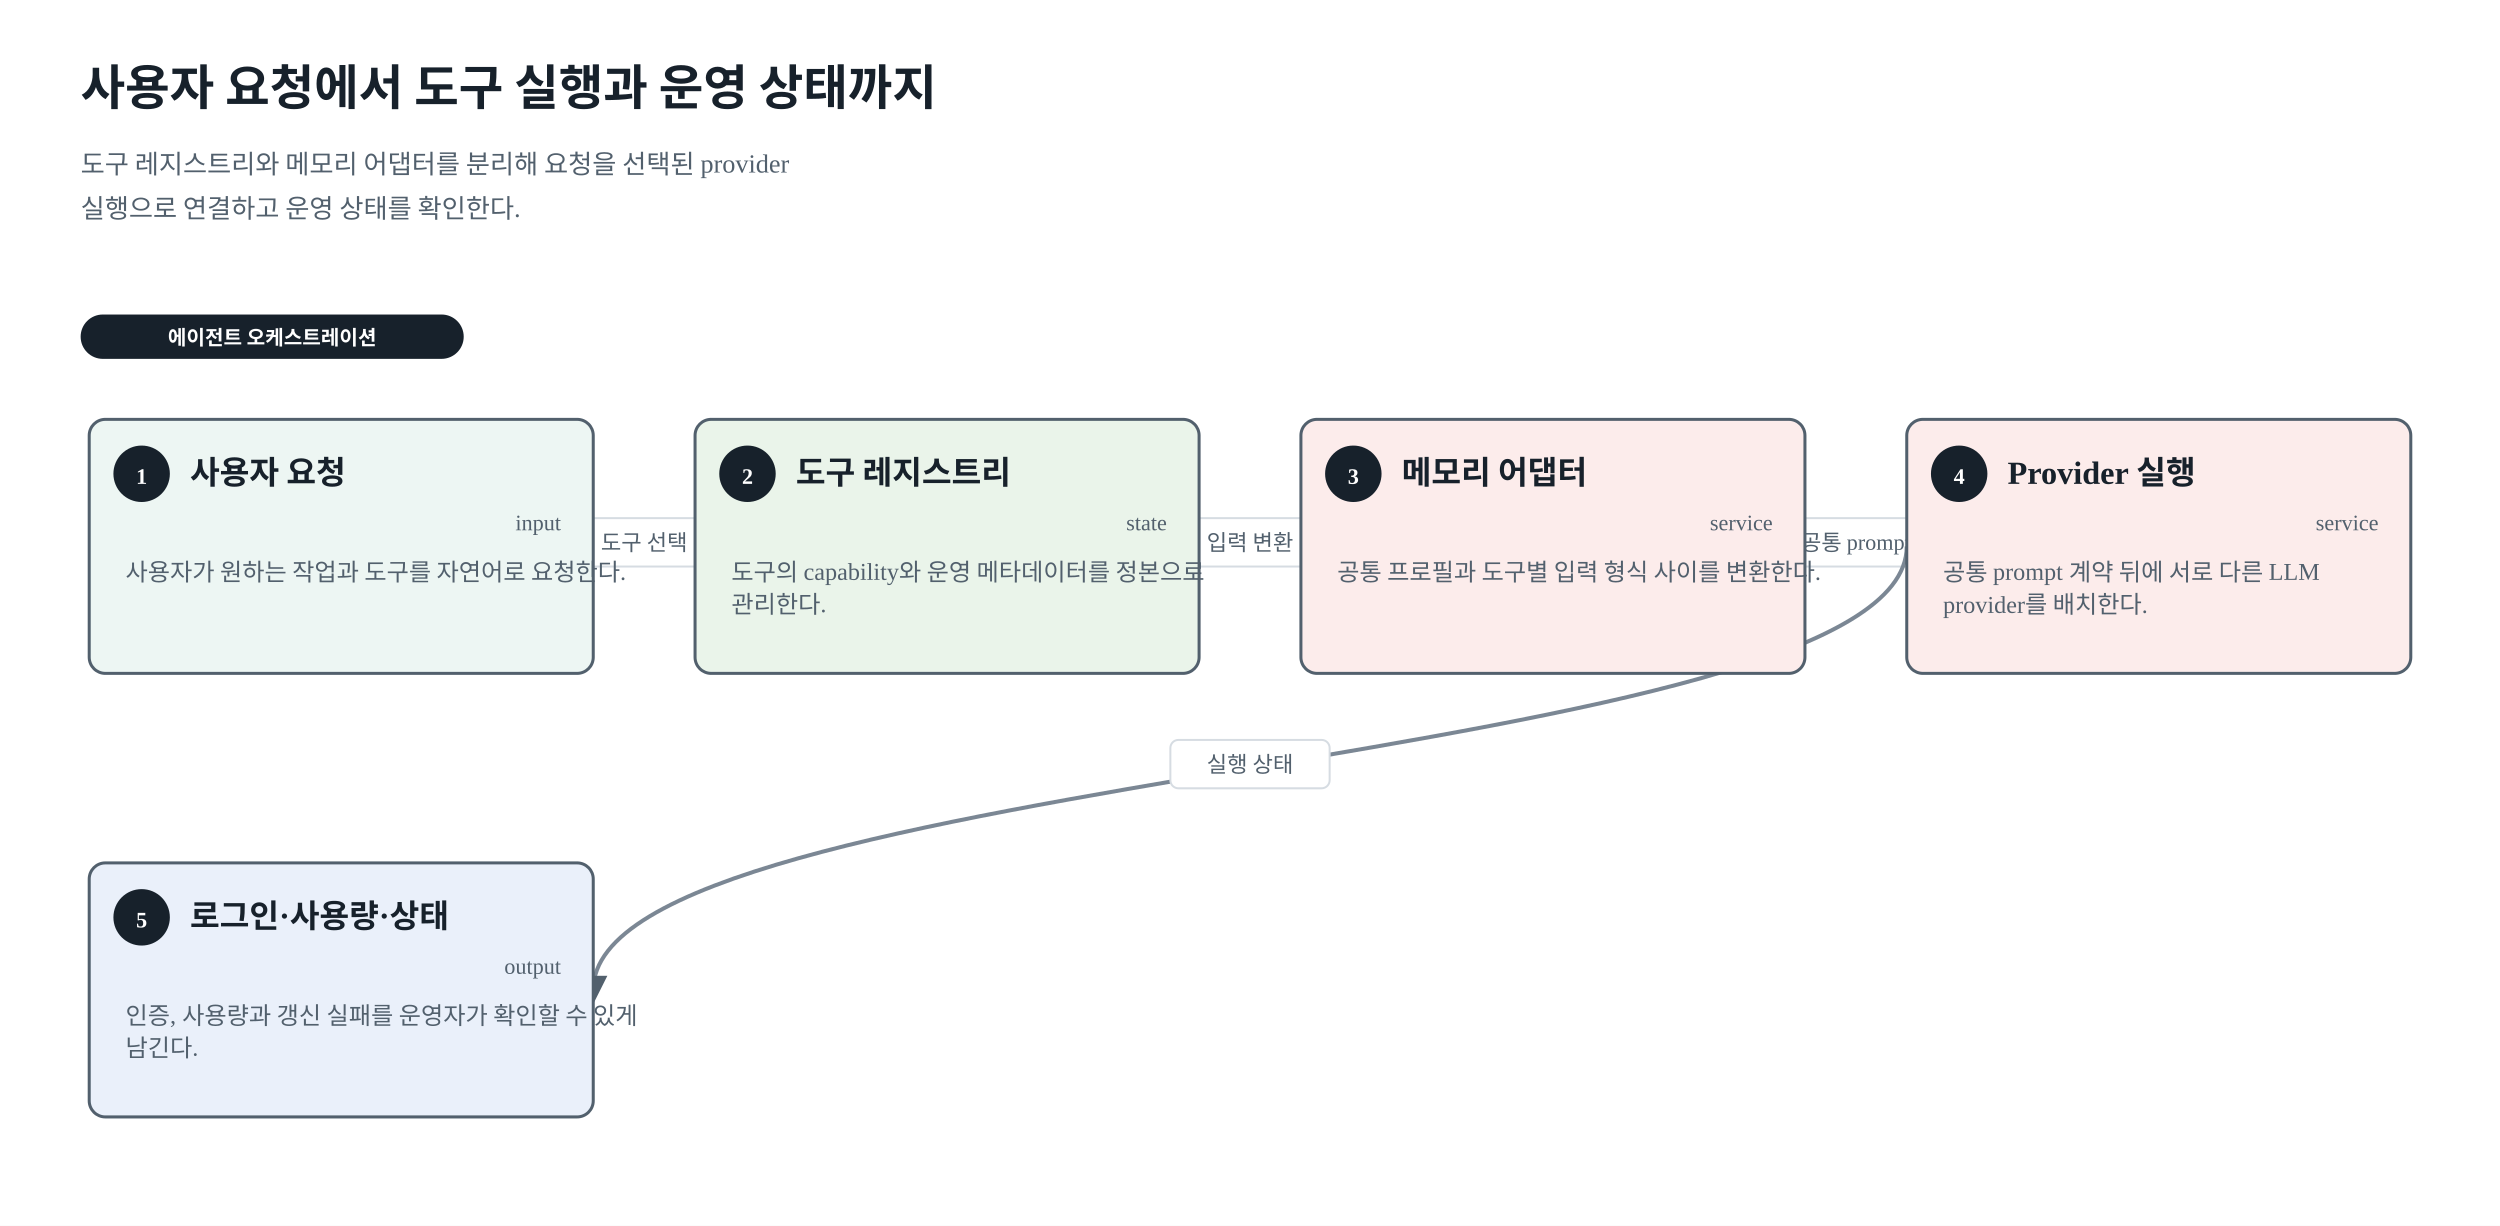
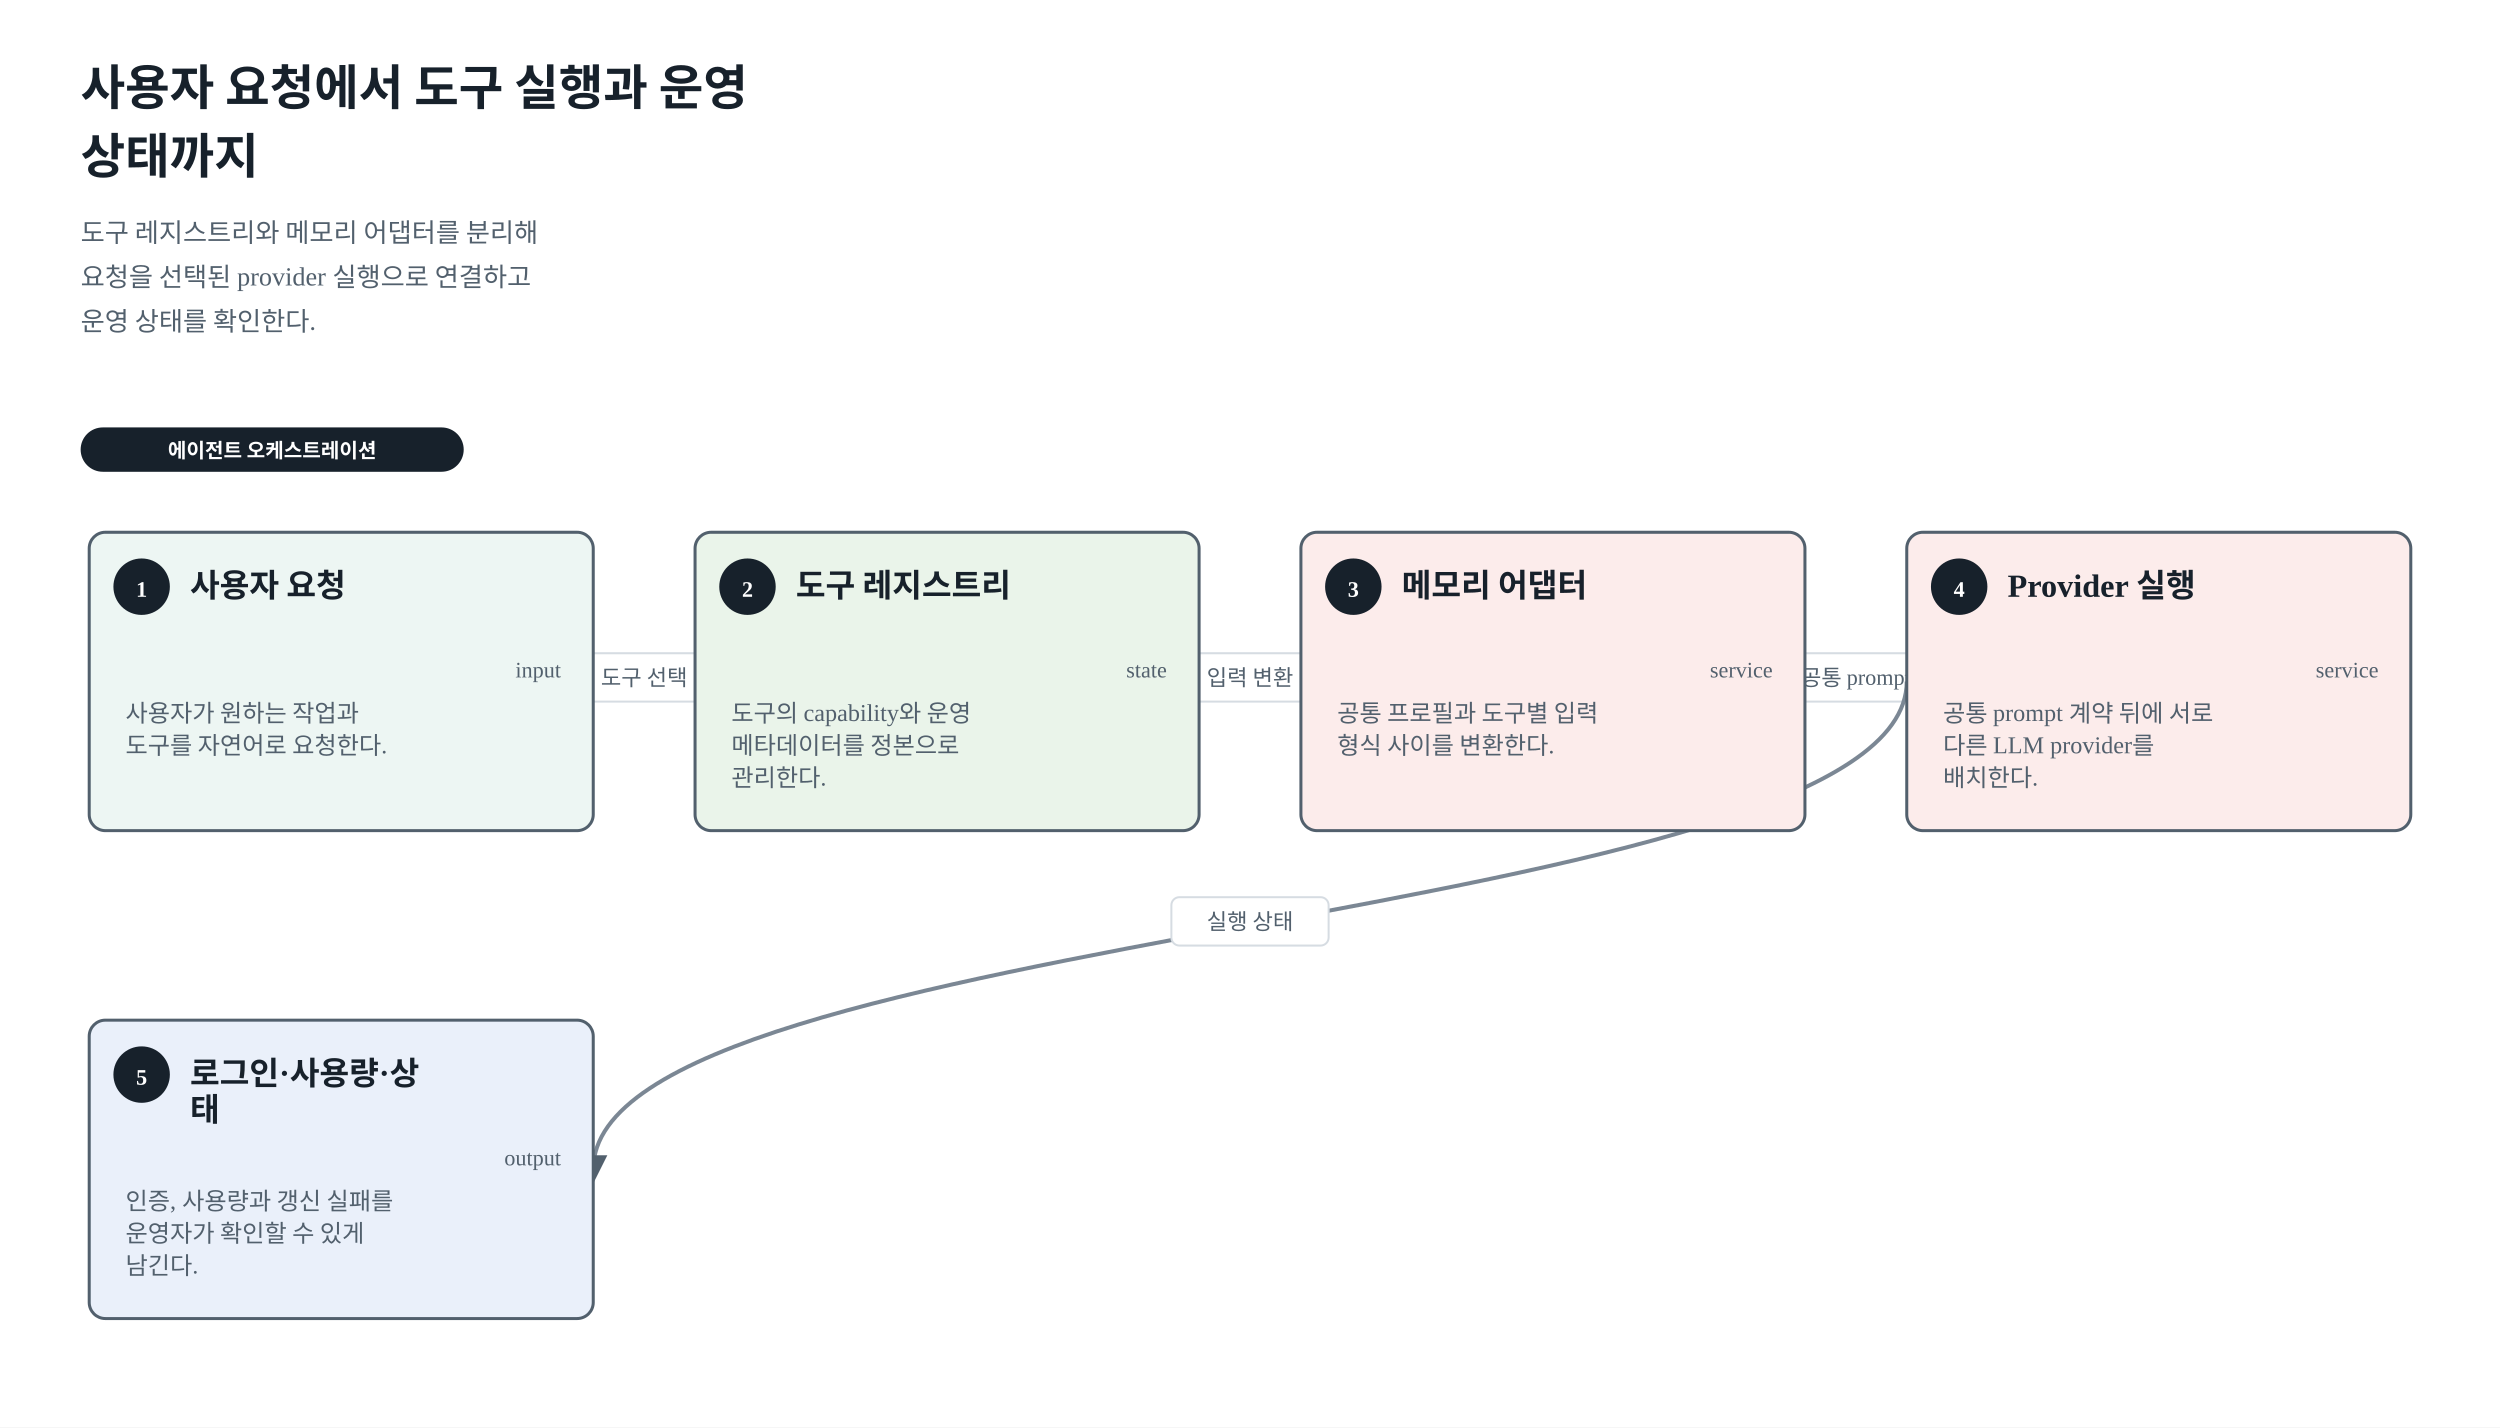
- <svg xmlns="http://www.w3.org/2000/svg" viewBox="0 0 1240 608" role="img" aria-labelledby="system-map-title system-map-desc">
+ <svg xmlns="http://www.w3.org/2000/svg" viewBox="0 0 1240 708" role="img" aria-labelledby="system-map-title system-map-desc">
  <defs>
    <marker id="system-map-arrow" viewBox="0 0 10 10" refX="5" refY="5" markerWidth="7" markerHeight="7" orient="auto-start-reverse">
      <path d="M 0 0 L 10 5 L 0 10 z" fill="#52606d" />
    </marker>
  </defs>
-   <rect width="1240" height="608" fill="#ffffff" />
+   <rect width="1240" height="708" fill="#ffffff" />
  <text fill="#17212b" font-size="24" font-weight="700">
-     <tspan x="40" y="52">사용자 요청에서 도구 실행과 운영 상태까지</tspan>
+     <tspan x="40" y="52">사용자 요청에서 도구 실행과 운영</tspan>
+     <tspan x="40" y="86">상태까지</tspan>
  </text>
  <text fill="#52606d" font-size="13">
-     <tspan x="40" y="86">도구 레지스트리와 메모리 어댑터를 분리해 요청을 선택된 provider</tspan>
-     <tspan x="40" y="108">실행으로 연결하고 운영 상태를 확인한다.</tspan>
+     <tspan x="40" y="120">도구 레지스트리와 메모리 어댑터를 분리해</tspan>
+     <tspan x="40" y="142">요청을 선택된 provider 실행으로 연결하고</tspan>
+     <tspan x="40" y="164">운영 상태를 확인한다.</tspan>
  </text>
-   <rect x="40" y="156" width="190" height="22" rx="11" fill="#17212b" />
-   <text x="135" y="171" text-anchor="middle" fill="#ffffff" font-size="10" font-weight="700">에이전트 오케스트레이션</text>
+   <rect x="40" y="212" width="190" height="22" rx="11" fill="#17212b" />
+   <text x="135" y="227" text-anchor="middle" fill="#ffffff" font-size="10" font-weight="700">에이전트 오케스트레이션</text>
  <g data-flow="flow-01">
-     <path d="M 294.25 271 C 294.25 299, 344.75 243, 344.75 271" fill="none" stroke="#7b8794" stroke-width="2" marker-end="url(#system-map-arrow)" />
-     <rect x="280" y="257" width="79" height="24" rx="4" fill="#ffffff" stroke="#d6dce2" />
-     <text x="319.5" y="273" text-anchor="middle" fill="#52606d" font-size="11">도구 선택</text>
+     <path d="M 294.25 338 C 294.25 366, 344.75 310, 344.75 338" fill="none" stroke="#7b8794" stroke-width="2" marker-end="url(#system-map-arrow)" />
+     <rect x="280.5" y="324" width="78" height="24" rx="4" fill="#ffffff" stroke="#d6dce2" />
+     <text x="319.5" y="340" text-anchor="middle" fill="#52606d" font-size="11">도구 선택</text>
  </g>
  <g data-flow="flow-02">
-     <path d="M 594.75 271 C 594.75 299, 645.25 243, 645.25 271" fill="none" stroke="#7b8794" stroke-width="2" marker-end="url(#system-map-arrow)" />
-     <rect x="580.5" y="257" width="79" height="24" rx="4" fill="#ffffff" stroke="#d6dce2" />
-     <text x="620" y="273" text-anchor="middle" fill="#52606d" font-size="11">입력 변환</text>
+     <path d="M 594.75 338 C 594.75 366, 645.25 310, 645.25 338" fill="none" stroke="#7b8794" stroke-width="2" marker-end="url(#system-map-arrow)" />
+     <rect x="581" y="324" width="78" height="24" rx="4" fill="#ffffff" stroke="#d6dce2" />
+     <text x="620" y="340" text-anchor="middle" fill="#52606d" font-size="11">입력 변환</text>
  </g>
  <g data-flow="flow-03">
-     <path d="M 895.25 271 C 895.25 299, 945.75 243, 945.75 271" fill="none" stroke="#7b8794" stroke-width="2" marker-end="url(#system-map-arrow)" />
-     <rect x="859" y="257" width="123" height="24" rx="4" fill="#ffffff" stroke="#d6dce2" />
-     <text x="920.5" y="273" text-anchor="middle" fill="#52606d" font-size="11">공통 prompt</text>
+     <path d="M 895.25 338 C 895.25 366, 945.75 310, 945.75 338" fill="none" stroke="#7b8794" stroke-width="2" marker-end="url(#system-map-arrow)" />
+     <rect x="875.5" y="324" width="90" height="24" rx="4" fill="#ffffff" stroke="#d6dce2" />
+     <text x="920.5" y="340" text-anchor="middle" fill="#52606d" font-size="11">공통 prompt</text>
  </g>
  <g data-flow="flow-04">
-     <path d="M 945.75 271 C 945.75 381, 294.25 381, 294.25 491" fill="none" stroke="#7b8794" stroke-width="2" marker-end="url(#system-map-arrow)" />
-     <rect x="580.5" y="367" width="79" height="24" rx="4" fill="#ffffff" stroke="#d6dce2" />
-     <text x="620" y="383" text-anchor="middle" fill="#52606d" font-size="11">실행 상태</text>
+     <path d="M 945.75 338 C 945.75 459, 294.25 459, 294.25 580" fill="none" stroke="#7b8794" stroke-width="2" marker-end="url(#system-map-arrow)" />
+     <rect x="581" y="445" width="78" height="24" rx="4" fill="#ffffff" stroke="#d6dce2" />
+     <text x="620" y="461" text-anchor="middle" fill="#52606d" font-size="11">실행 상태</text>
  </g>
  <g data-node="user-request">
-     <rect x="44.25" y="208" width="250" height="126" rx="8" fill="#edf6f3" stroke="#52606d" stroke-width="1.5" />
-     <circle cx="70.25" cy="235" r="14" fill="#17212b" />
-     <text x="70.25" y="240" text-anchor="middle" fill="#ffffff" font-size="11" font-weight="700">1</text>
-     <text x="94.25" y="240" fill="#17212b" font-size="16" font-weight="700">사용자 요청</text>
-     <text x="278.25" y="263" text-anchor="end" fill="#52606d" font-size="11">input</text>
-     <text x="62.25" y="286" fill="#52606d" font-size="12">
-       <tspan x="62.25" y="288">사용자가 원하는 작업과 도구를 자연어로 요청한다.</tspan>
+     <rect x="44.25" y="264" width="250" height="148" rx="8" fill="#edf6f3" stroke="#52606d" stroke-width="1.5" />
+     <circle cx="70.25" cy="291" r="14" fill="#17212b" />
+     <text x="70.25" y="296" text-anchor="middle" fill="#ffffff" font-size="11" font-weight="700">1</text>
+     <text x="94.25" y="296" fill="#17212b" font-size="16" font-weight="700">
+       <tspan x="94.25" y="296">사용자 요청</tspan>
+     </text>
+     <text x="278.25" y="336" text-anchor="end" fill="#52606d" font-size="11">input</text>
+     <text x="62.25" y="342" fill="#52606d" font-size="12">
+       <tspan x="62.25" y="358">사용자가 원하는 작업과</tspan>
+       <tspan x="62.25" y="374">도구를 자연어로 요청한다.</tspan>
    </text>
  </g>
  <g data-node="tool-registry">
-     <rect x="344.75" y="208" width="250" height="126" rx="8" fill="#eaf4ea" stroke="#52606d" stroke-width="1.5" />
-     <circle cx="370.75" cy="235" r="14" fill="#17212b" />
-     <text x="370.75" y="240" text-anchor="middle" fill="#ffffff" font-size="11" font-weight="700">2</text>
-     <text x="394.75" y="240" fill="#17212b" font-size="16" font-weight="700">도구 레지스트리</text>
-     <text x="578.75" y="263" text-anchor="end" fill="#52606d" font-size="11">state</text>
-     <text x="362.75" y="286" fill="#52606d" font-size="12">
-       <tspan x="362.75" y="288">도구의 capability와 운영 메타데이터를 정본으로</tspan>
-       <tspan x="362.75" y="304">관리한다.</tspan>
+     <rect x="344.75" y="264" width="250" height="148" rx="8" fill="#eaf4ea" stroke="#52606d" stroke-width="1.5" />
+     <circle cx="370.75" cy="291" r="14" fill="#17212b" />
+     <text x="370.75" y="296" text-anchor="middle" fill="#ffffff" font-size="11" font-weight="700">2</text>
+     <text x="394.75" y="296" fill="#17212b" font-size="16" font-weight="700">
+       <tspan x="394.75" y="296">도구 레지스트리</tspan>
+     </text>
+     <text x="578.75" y="336" text-anchor="end" fill="#52606d" font-size="11">state</text>
+     <text x="362.75" y="342" fill="#52606d" font-size="12">
+       <tspan x="362.75" y="358">도구의 capability와 운영</tspan>
+       <tspan x="362.75" y="374">메타데이터를 정본으로</tspan>
+       <tspan x="362.75" y="390">관리한다.</tspan>
    </text>
  </g>
  <g data-node="memory-adapter">
-     <rect x="645.25" y="208" width="250" height="126" rx="8" fill="#fceceb" stroke="#52606d" stroke-width="1.5" />
-     <circle cx="671.25" cy="235" r="14" fill="#17212b" />
-     <text x="671.25" y="240" text-anchor="middle" fill="#ffffff" font-size="11" font-weight="700">3</text>
-     <text x="695.25" y="240" fill="#17212b" font-size="16" font-weight="700">메모리 어댑터</text>
-     <text x="879.25" y="263" text-anchor="end" fill="#52606d" font-size="11">service</text>
-     <text x="663.25" y="286" fill="#52606d" font-size="12">
-       <tspan x="663.25" y="288">공통 프로필과 도구별 입력 형식 사이를 변환한다.</tspan>
+     <rect x="645.25" y="264" width="250" height="148" rx="8" fill="#fceceb" stroke="#52606d" stroke-width="1.5" />
+     <circle cx="671.25" cy="291" r="14" fill="#17212b" />
+     <text x="671.25" y="296" text-anchor="middle" fill="#ffffff" font-size="11" font-weight="700">3</text>
+     <text x="695.25" y="296" fill="#17212b" font-size="16" font-weight="700">
+       <tspan x="695.25" y="296">메모리 어댑터</tspan>
+     </text>
+     <text x="879.25" y="336" text-anchor="end" fill="#52606d" font-size="11">service</text>
+     <text x="663.25" y="342" fill="#52606d" font-size="12">
+       <tspan x="663.25" y="358">공통 프로필과 도구별 입력</tspan>
+       <tspan x="663.25" y="374">형식 사이를 변환한다.</tspan>
    </text>
  </g>
  <g data-node="provider-run">
-     <rect x="945.75" y="208" width="250" height="126" rx="8" fill="#fceceb" stroke="#52606d" stroke-width="1.5" />
-     <circle cx="971.75" cy="235" r="14" fill="#17212b" />
-     <text x="971.75" y="240" text-anchor="middle" fill="#ffffff" font-size="11" font-weight="700">4</text>
-     <text x="995.75" y="240" fill="#17212b" font-size="16" font-weight="700">Provider 실행</text>
-     <text x="1179.75" y="263" text-anchor="end" fill="#52606d" font-size="11">service</text>
-     <text x="963.75" y="286" fill="#52606d" font-size="12">
-       <tspan x="963.75" y="288">공통 prompt 계약 뒤에 서로 다른 LLM</tspan>
-       <tspan x="963.75" y="304">provider를 배치한다.</tspan>
+     <rect x="945.75" y="264" width="250" height="148" rx="8" fill="#fceceb" stroke="#52606d" stroke-width="1.5" />
+     <circle cx="971.75" cy="291" r="14" fill="#17212b" />
+     <text x="971.75" y="296" text-anchor="middle" fill="#ffffff" font-size="11" font-weight="700">4</text>
+     <text x="995.75" y="296" fill="#17212b" font-size="16" font-weight="700">
+       <tspan x="995.75" y="296">Provider 실행</tspan>
+     </text>
+     <text x="1179.75" y="336" text-anchor="end" fill="#52606d" font-size="11">service</text>
+     <text x="963.75" y="342" fill="#52606d" font-size="12">
+       <tspan x="963.75" y="358">공통 prompt 계약 뒤에 서로</tspan>
+       <tspan x="963.75" y="374">다른 LLM provider를</tspan>
+       <tspan x="963.75" y="390">배치한다.</tspan>
    </text>
  </g>
  <g data-node="usage-status">
-     <rect x="44.25" y="428" width="250" height="126" rx="8" fill="#eaf0fa" stroke="#52606d" stroke-width="1.5" />
-     <circle cx="70.25" cy="455" r="14" fill="#17212b" />
-     <text x="70.25" y="460" text-anchor="middle" fill="#ffffff" font-size="11" font-weight="700">5</text>
-     <text x="94.25" y="460" fill="#17212b" font-size="16" font-weight="700">로그인·사용량·상태</text>
-     <text x="278.25" y="483" text-anchor="end" fill="#52606d" font-size="11">output</text>
-     <text x="62.25" y="506" fill="#52606d" font-size="12">
-       <tspan x="62.25" y="508">인증, 사용량과 갱신 실패를 운영자가 확인할 수 있게</tspan>
-       <tspan x="62.25" y="524">남긴다.</tspan>
+     <rect x="44.25" y="506" width="250" height="148" rx="8" fill="#eaf0fa" stroke="#52606d" stroke-width="1.5" />
+     <circle cx="70.25" cy="533" r="14" fill="#17212b" />
+     <text x="70.25" y="538" text-anchor="middle" fill="#ffffff" font-size="11" font-weight="700">5</text>
+     <text x="94.25" y="538" fill="#17212b" font-size="16" font-weight="700">
+       <tspan x="94.25" y="538">로그인·사용량·상</tspan>
+       <tspan x="94.25" y="556">태</tspan>
+     </text>
+     <text x="278.25" y="578" text-anchor="end" fill="#52606d" font-size="11">output</text>
+     <text x="62.25" y="584" fill="#52606d" font-size="12">
+       <tspan x="62.25" y="600">인증, 사용량과 갱신 실패를</tspan>
+       <tspan x="62.25" y="616">운영자가 확인할 수 있게</tspan>
+       <tspan x="62.25" y="632">남긴다.</tspan>
    </text>
  </g>
</svg>
